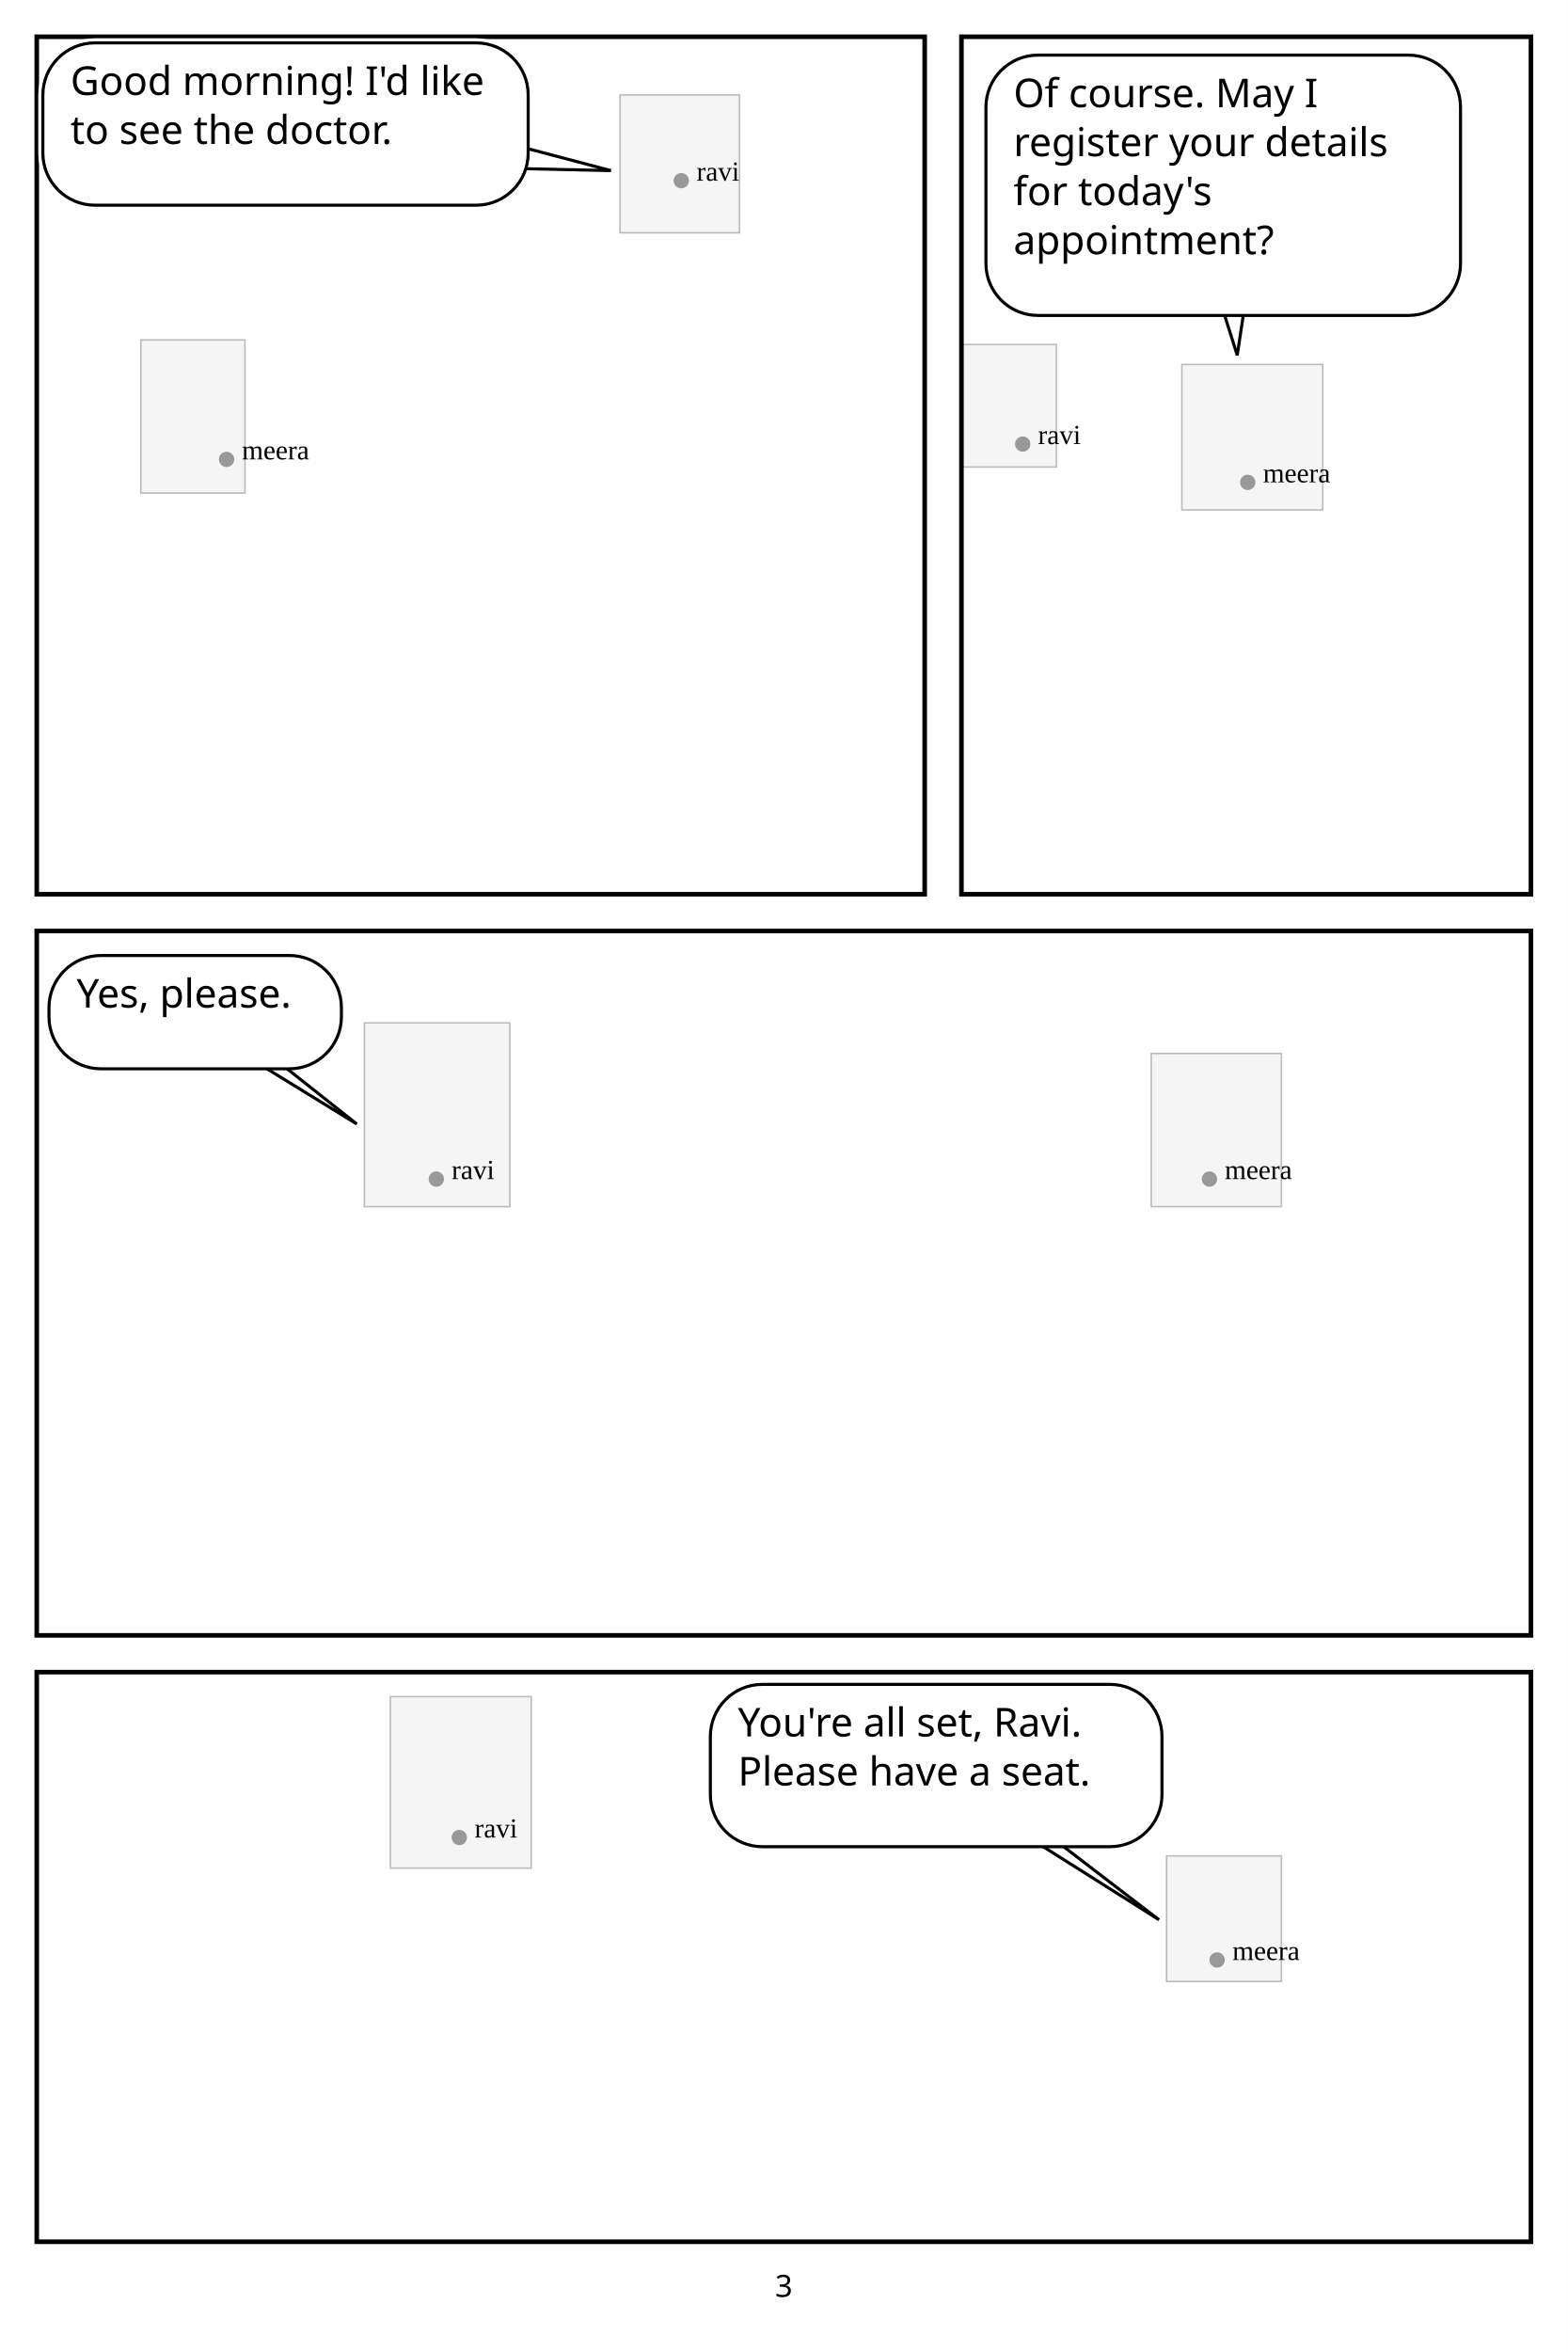
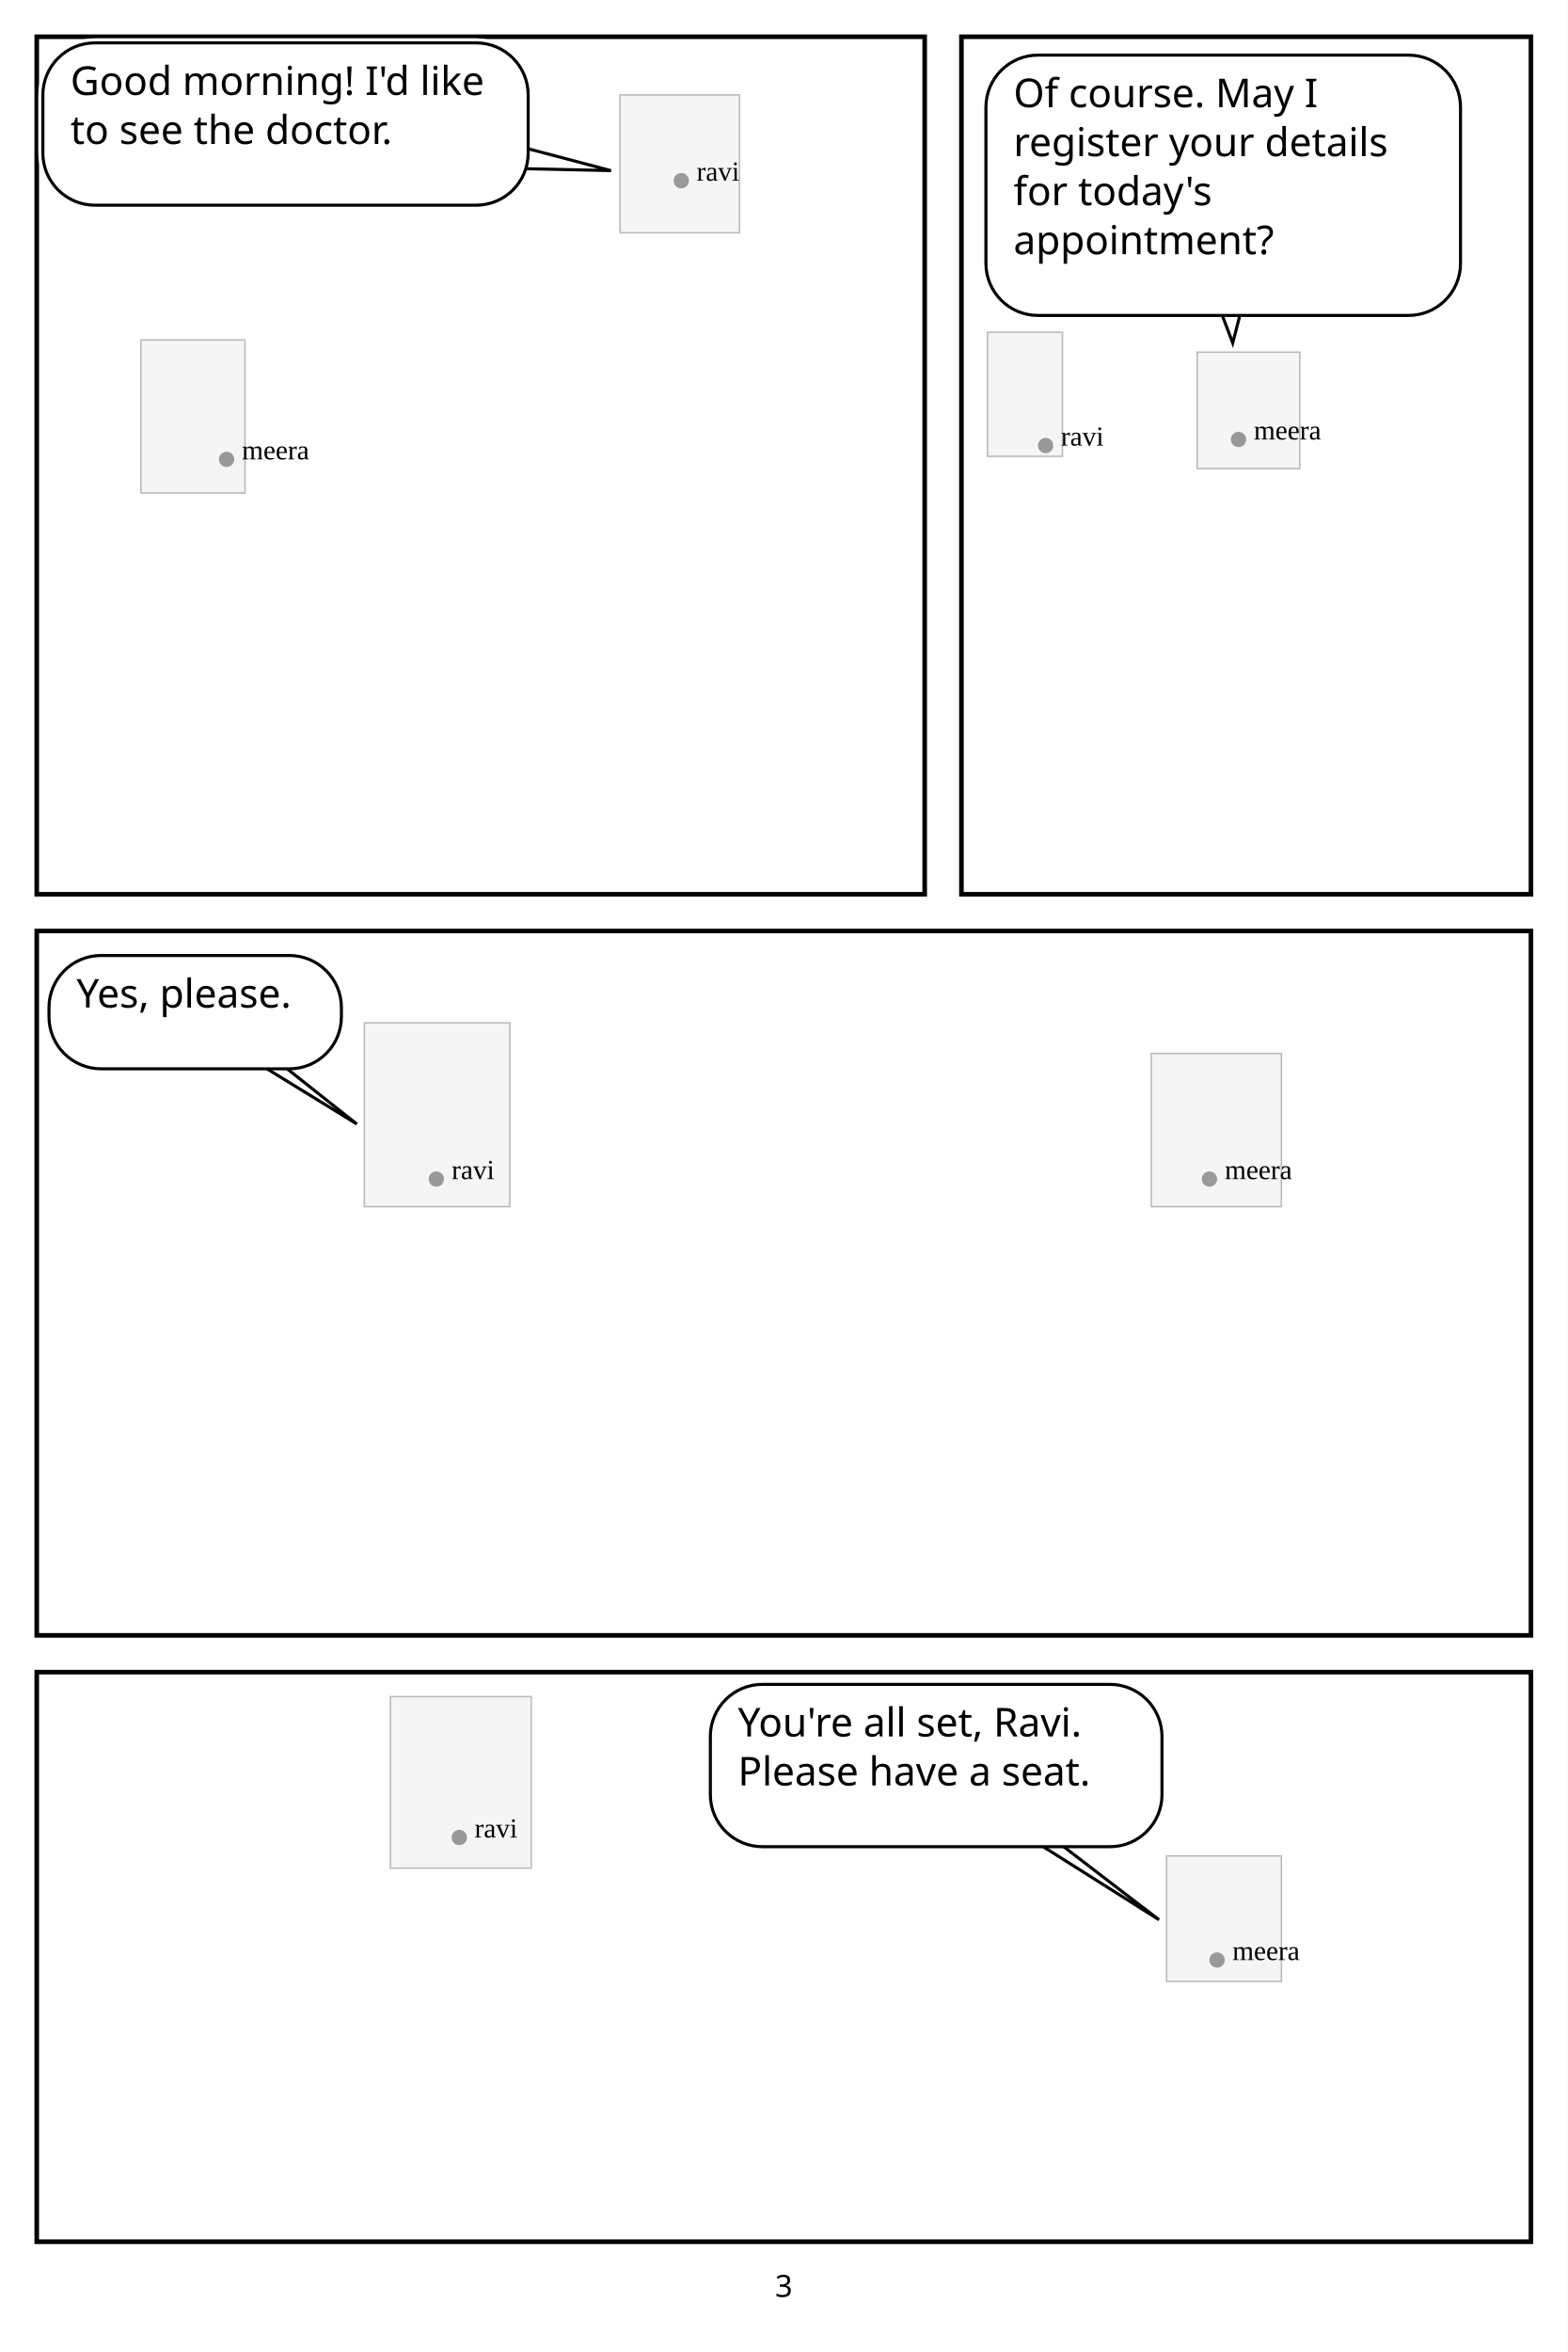
<svg xmlns="http://www.w3.org/2000/svg" width="1024" height="1536" viewBox="0 0 1024 1536">
  <rect width="1024" height="1536" fill="white" />
  <rect x="405" y="62" width="78" height="90" fill="#f5f5f5" stroke="#bbb" />
  <circle cx="445" cy="118" r="5" fill="#999" />
  <text x="455" y="118" font-size="18">ravi</text>
  <rect x="92" y="222" width="68" height="100" fill="#f5f5f5" stroke="#bbb" />
  <circle cx="148" cy="300" r="5" fill="#999" />
  <text x="158" y="300" font-size="18">meera</text>
  <rect x="24" y="24" width="580" height="560" fill="none" stroke="black" stroke-width="3" />
  <rect x="28" y="28" width="317" height="106" rx="34" fill="white" stroke="white" stroke-width="6" />
  <path d="M 341.04 96.12 L 399.061 111.425 L 341.04 110.12 Z" fill="white" stroke="white" stroke-width="6" stroke-linejoin="round" />
  <path data-speaker="ravi" d="M 341.04 96.12 L 399.061 111.425 L 341.04 110.12" fill="white" stroke="black" stroke-width="2" />
  <rect x="28" y="28" width="317" height="106" rx="34" fill="white" stroke="black" stroke-width="2" />
  <text x="46" y="62" font-family="Meiryo,MS Gothic,sans-serif" font-size="26" fill="black">Good morning! I'd like </text>
  <text x="46" y="94" font-family="Meiryo,MS Gothic,sans-serif" font-size="26" fill="black">to see the doctor.</text>
-   <rect x="772" y="238" width="92" height="95" fill="#f5f5f5" stroke="#bbb" />
-   <circle cx="815" cy="315" r="5" fill="#999" />
-   <text x="825" y="315" font-size="18">meera</text>
-   <rect x="628" y="225" width="62" height="80" fill="#f5f5f5" stroke="#bbb" />
-   <circle cx="668" cy="290" r="5" fill="#999" />
-   <text x="678" y="290" font-size="18">ravi</text>
+   <rect x="782" y="230" width="67" height="76" fill="#f5f5f5" stroke="#bbb" />
+   <circle cx="809" cy="287" r="5" fill="#999" />
+   <text x="819" y="287" font-size="18">meera</text>
+   <rect x="645" y="217" width="49" height="81" fill="#f5f5f5" stroke="#bbb" />
+   <circle cx="683" cy="291" r="5" fill="#999" />
+   <text x="693" y="291" font-size="18">ravi</text>
  <rect x="628" y="24" width="372" height="560" fill="none" stroke="black" stroke-width="3" />
  <rect x="644" y="36" width="310" height="170" rx="34" fill="white" stroke="white" stroke-width="6" />
-   <path d="M 798.682 202.014 L 808.156 232.02 L 812.682 202.014 Z" fill="white" stroke="white" stroke-width="6" stroke-linejoin="round" />
-   <path data-speaker="meera" d="M 798.682 202.014 L 808.156 232.02 L 812.682 202.014" fill="white" stroke="black" stroke-width="2" />
+   <path d="M 796.88 202.007 L 805.205 224.011 L 810.88 202.007 Z" fill="white" stroke="white" stroke-width="6" stroke-linejoin="round" />
+   <path data-speaker="meera" d="M 796.88 202.007 L 805.205 224.011 L 810.88 202.007" fill="white" stroke="black" stroke-width="2" />
  <rect x="644" y="36" width="310" height="170" rx="34" fill="white" stroke="black" stroke-width="2" />
  <text x="662" y="70" font-family="Meiryo,MS Gothic,sans-serif" font-size="26" fill="black">Of course. May I </text>
  <text x="662" y="102" font-family="Meiryo,MS Gothic,sans-serif" font-size="26" fill="black">register your details </text>
  <text x="662" y="134" font-family="Meiryo,MS Gothic,sans-serif" font-size="26" fill="black">for today's </text>
  <text x="662" y="166" font-family="Meiryo,MS Gothic,sans-serif" font-size="26" fill="black">appointment?</text>
  <rect x="238" y="668" width="95" height="120" fill="#f5f5f5" stroke="#bbb" />
  <circle cx="285" cy="770" r="5" fill="#999" />
  <text x="295" y="770" font-size="18">ravi</text>
  <rect x="752" y="688" width="85" height="100" fill="#f5f5f5" stroke="#bbb" />
  <circle cx="790" cy="770" r="5" fill="#999" />
  <text x="800" y="770" font-size="18">meera</text>
  <rect x="24" y="608" width="976" height="460" fill="none" stroke="black" stroke-width="3" />
  <rect x="32" y="624" width="191" height="74" rx="34" fill="white" stroke="white" stroke-width="6" />
  <path d="M 170.674 695.724 L 233.066 734.059 L 184.674 695.724 Z" fill="white" stroke="white" stroke-width="6" stroke-linejoin="round" />
  <path data-speaker="ravi" d="M 170.674 695.724 L 233.066 734.059 L 184.674 695.724" fill="white" stroke="black" stroke-width="2" />
  <rect x="32" y="624" width="191" height="74" rx="34" fill="white" stroke="black" stroke-width="2" />
  <text x="50" y="658" font-family="Meiryo,MS Gothic,sans-serif" font-size="26" fill="black">Yes, please.</text>
  <rect x="255" y="1108" width="92" height="112" fill="#f5f5f5" stroke="#bbb" />
  <circle cx="300" cy="1200" r="5" fill="#999" />
  <text x="310" y="1200" font-size="18">ravi</text>
  <rect x="762" y="1212" width="75" height="82" fill="#f5f5f5" stroke="#bbb" />
  <circle cx="795" cy="1280" r="5" fill="#999" />
  <text x="805" y="1280" font-size="18">meera</text>
  <rect x="24" y="1092" width="976" height="372" fill="none" stroke="black" stroke-width="3" />
  <rect x="464" y="1100" width="295" height="106" rx="34" fill="white" stroke="white" stroke-width="6" />
  <path d="M 677.79 1203.724 L 757.066 1253.746 L 691.79 1203.724 Z" fill="white" stroke="white" stroke-width="6" stroke-linejoin="round" />
  <path data-speaker="meera" d="M 677.79 1203.724 L 757.066 1253.746 L 691.79 1203.724" fill="white" stroke="black" stroke-width="2" />
  <rect x="464" y="1100" width="295" height="106" rx="34" fill="white" stroke="black" stroke-width="2" />
  <text x="482" y="1134" font-family="Meiryo,MS Gothic,sans-serif" font-size="26" fill="black">You're all set, Ravi. </text>
  <text x="482" y="1166" font-family="Meiryo,MS Gothic,sans-serif" font-size="26" fill="black">Please have a seat.</text>
  <text x="512" y="1500" text-anchor="middle" font-family="sans-serif" font-size="20">3</text>
</svg>
